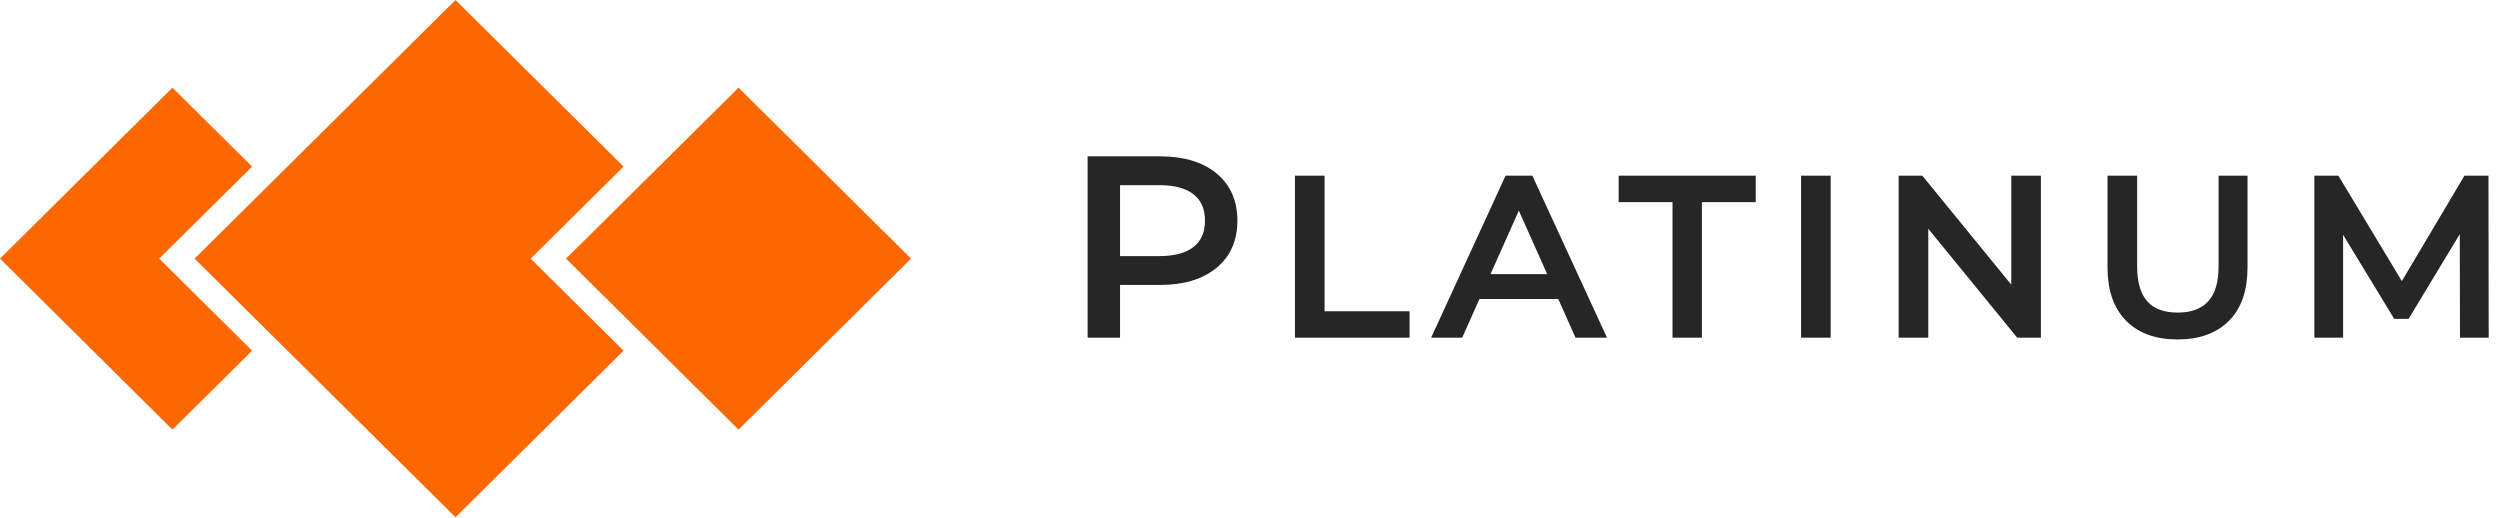
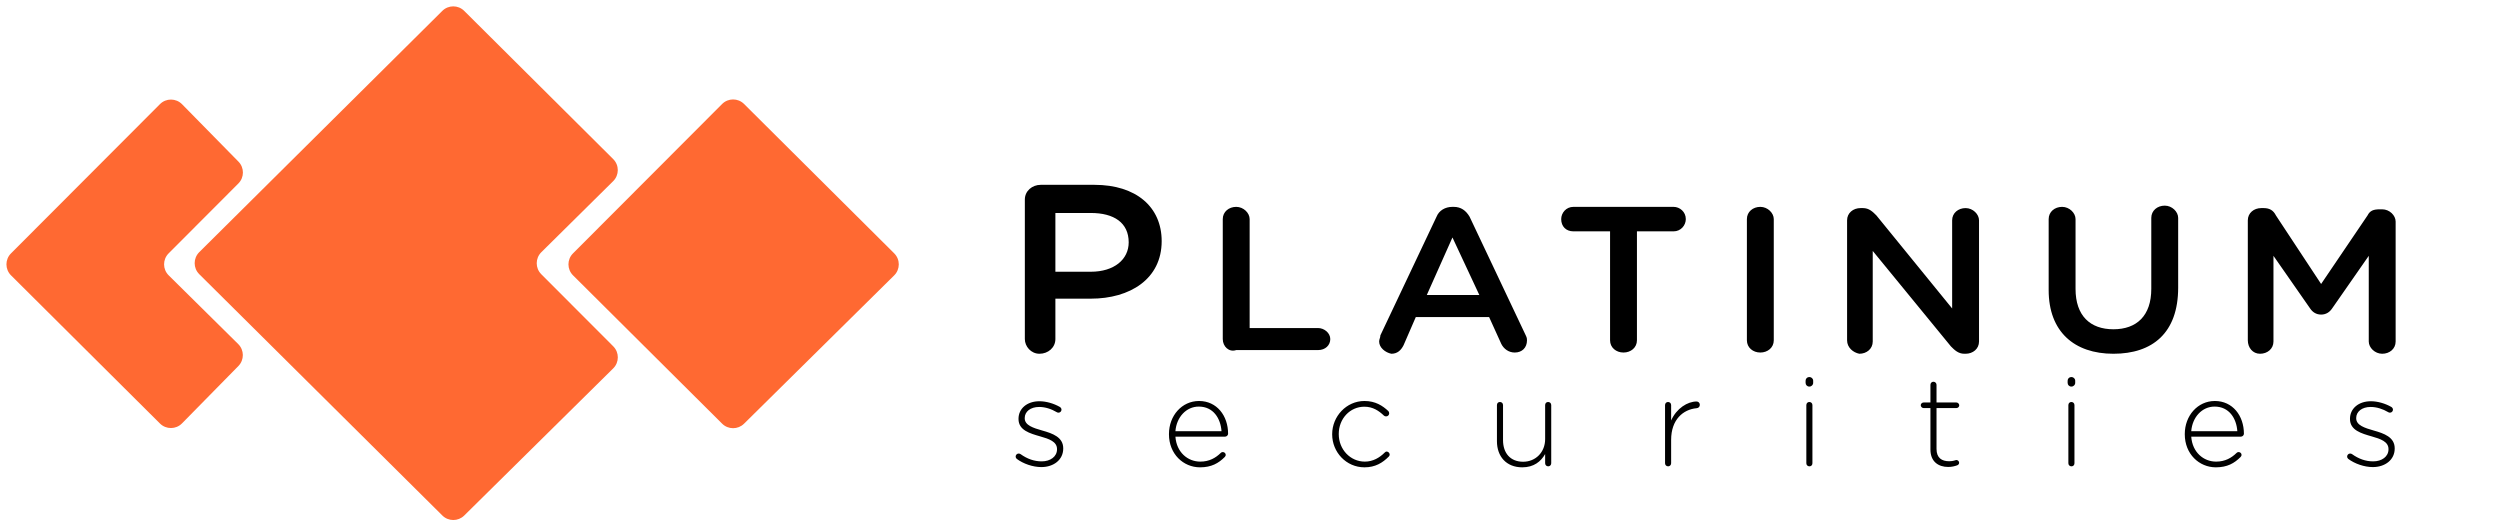
- <svg xmlns="http://www.w3.org/2000/svg" viewBox="0 0 174 36" fill="none">
-   <path d="M29.857 11.593L23.393 18L29.857 24.407L18.16 36L0 18L18.16 0L29.857 11.593Z" transform="translate(13.5433)" fill="#FD6700" />
-   <path d="M17.545 5.492L11.081 11.898L17.545 18.305L12.004 23.797L0 11.898L12.004 0L17.545 5.492Z" transform="translate(0 6.10181)" fill="#FD6700" />
-   <path d="M12.004 0L24.009 11.898L12.004 23.797L0 11.898L12.004 0Z" transform="translate(39.3987 6.10181)" fill="#FD6700" />
-   <path fill-rule="evenodd" clip-rule="evenodd" d="M8.555 1.125C7.641 0.375 6.388 0 4.796 0H0V12.122H1.757V8.451H4.796C6.388 8.451 7.641 8.075 8.555 7.325C9.468 6.575 9.925 5.542 9.925 4.225C9.925 2.909 9.468 1.876 8.555 1.125ZM7.29 6.243C6.704 6.71 5.855 6.944 4.743 6.944H1.757V1.507H4.743C5.855 1.507 6.704 1.74 7.29 2.208C7.875 2.676 8.168 3.348 8.168 4.225C8.168 5.103 7.875 5.775 7.29 6.243ZM14.43 1.347H15.991V10.783H21.909V12.122H14.43V1.347ZM32.667 9.428L33.87 12.122H35.509L30.544 1.347H28.998L24.048 12.122H25.657L26.859 9.428H32.667ZM32.121 8.197L29.763 2.917L27.405 8.197H32.121ZM36.961 2.686H40.709V12.122H42.255V2.686H46.002V1.347H36.961V2.686ZM49.656 1.347H51.217V12.122H49.656V1.347ZM65.848 12.122V1.347H64.287V9.382L57.728 1.347H56.448V12.122H58.01V4.087L64.568 12.122H65.848ZM75.607 12.245C74.15 12.245 73.015 11.835 72.203 11.014C71.391 10.193 70.985 9.013 70.985 7.473V1.347H72.547V7.412C72.547 9.721 73.572 10.875 75.623 10.875C76.622 10.875 77.387 10.59 77.918 10.021C78.449 9.451 78.714 8.582 78.714 7.412V1.347H80.229V7.473C80.229 9.023 79.823 10.206 79.011 11.021C78.199 11.837 77.064 12.245 75.607 12.245ZM91.549 10.813L95.5 4.271L95.516 12.122H97.014L96.999 1.347H95.719L91.222 8.92L86.662 1.347H85.382V12.122H86.881V4.318L90.831 10.813H91.549Z" transform="translate(75.9484 11.1309)" fill="#262626" stroke="#262626" stroke-width="0.5" />
+ <svg xmlns="http://www.w3.org/2000/svg" width="161" height="34" viewBox="0 0 161 34" fill="none">
+   <path d="M39.491 10.246C39.885 10.638 39.884 11.276 39.489 11.666L34.862 16.242C34.468 16.631 34.466 17.267 34.857 17.659L39.496 22.306C39.887 22.699 39.885 23.335 39.491 23.724L29.895 33.201C29.505 33.586 28.877 33.585 28.488 33.199L12.832 17.658C12.438 17.267 12.438 16.63 12.832 16.238L28.486 0.7C28.876 0.313 29.506 0.313 29.895 0.701L39.491 10.246Z" fill="#FF6932" />
+   <path d="M15.357 10.409C15.741 10.8 15.739 11.428 15.351 11.816L10.86 16.316C10.468 16.708 10.47 17.344 10.864 17.733L15.342 22.159C15.734 22.547 15.738 23.178 15.352 23.572L11.72 27.267C11.332 27.662 10.695 27.666 10.302 27.275L0.71 17.733C0.318 17.343 0.317 16.709 0.708 16.318L10.302 6.706C10.695 6.312 11.333 6.315 11.723 6.711L15.357 10.409Z" fill="#FF6932" />
+   <path d="M46.503 6.698C46.893 6.307 47.525 6.306 47.916 6.695L57.587 16.316C57.981 16.707 57.98 17.345 57.585 17.736L47.914 27.288C47.523 27.673 46.895 27.672 46.506 27.285L36.904 17.733C36.511 17.343 36.51 16.709 36.901 16.318L46.503 6.698Z" fill="#FF6932" />
+   <path d="M66 21.836V12.849C66 12.297 66.472 11.903 67.023 11.903H70.485C73.16 11.903 74.812 13.322 74.812 15.529C74.812 17.973 72.766 19.234 70.249 19.234H67.967V21.836C67.967 22.387 67.495 22.782 66.944 22.782C66.393 22.782 66 22.309 66 21.836ZM67.967 17.5H70.249C71.744 17.5 72.688 16.712 72.688 15.608C72.688 14.347 71.744 13.716 70.249 13.716H67.967V17.5ZM78.746 21.836V14.11C78.746 13.637 79.14 13.322 79.612 13.322C80.084 13.322 80.477 13.716 80.477 14.11V21.126H84.883C85.277 21.126 85.67 21.442 85.67 21.836C85.67 22.23 85.355 22.545 84.883 22.545H79.612C79.14 22.703 78.746 22.309 78.746 21.836ZM88.817 21.993C88.817 21.836 88.896 21.757 88.896 21.599L92.515 13.953C92.673 13.559 93.066 13.322 93.538 13.322H93.617C94.089 13.322 94.404 13.559 94.64 13.953L98.259 21.599C98.338 21.757 98.338 21.836 98.338 21.915C98.338 22.387 98.023 22.703 97.551 22.703C97.157 22.703 96.843 22.466 96.685 22.151L95.898 20.417H91.178L90.391 22.23C90.234 22.545 89.998 22.782 89.604 22.782C89.211 22.703 88.817 22.387 88.817 21.993ZM91.886 18.998H95.269L93.538 15.293L91.886 18.998ZM103.688 21.915V14.899H101.327C100.855 14.899 100.541 14.583 100.541 14.11C100.541 13.716 100.855 13.322 101.327 13.322H107.779C108.173 13.322 108.566 13.637 108.566 14.11C108.566 14.505 108.251 14.899 107.779 14.899H105.419V21.915C105.419 22.387 105.025 22.703 104.553 22.703C104.081 22.703 103.688 22.387 103.688 21.915ZM112.5 21.915V14.11C112.5 13.637 112.893 13.322 113.365 13.322C113.838 13.322 114.231 13.716 114.231 14.11V21.915C114.231 22.387 113.838 22.703 113.365 22.703C112.893 22.703 112.5 22.387 112.5 21.915ZM118.952 21.915V14.189C118.952 13.716 119.345 13.401 119.817 13.401H119.975C120.368 13.401 120.604 13.637 120.84 13.874L125.718 19.865V14.189C125.718 13.716 126.112 13.401 126.584 13.401C127.056 13.401 127.449 13.795 127.449 14.189V21.993C127.449 22.466 127.056 22.782 126.584 22.782H126.505C126.112 22.782 125.876 22.545 125.64 22.309L120.604 16.16V21.993C120.604 22.466 120.211 22.782 119.739 22.782C119.345 22.703 118.952 22.387 118.952 21.915ZM136.104 22.782C133.586 22.782 131.934 21.363 131.934 18.683V14.11C131.934 13.637 132.327 13.322 132.799 13.322C133.272 13.322 133.665 13.716 133.665 14.11V18.604C133.665 20.338 134.609 21.205 136.104 21.205C137.599 21.205 138.543 20.338 138.543 18.604V14.032C138.543 13.559 138.937 13.243 139.409 13.243C139.881 13.243 140.274 13.637 140.274 14.032V18.525C140.274 21.442 138.622 22.782 136.104 22.782ZM144.759 21.915V14.189C144.759 13.716 145.152 13.401 145.624 13.401H145.782C146.175 13.401 146.411 13.559 146.569 13.874L149.48 18.288L152.47 13.874C152.627 13.559 152.863 13.48 153.256 13.48H153.414C153.886 13.48 154.279 13.874 154.279 14.268V21.993C154.279 22.466 153.886 22.782 153.414 22.782C152.942 22.782 152.548 22.387 152.548 21.993V16.475L150.188 19.865C150.03 20.101 149.794 20.259 149.48 20.259C149.165 20.259 148.929 20.101 148.772 19.865L146.411 16.475V21.993C146.411 22.466 146.018 22.782 145.546 22.782C145.074 22.782 144.759 22.387 144.759 21.915Z" fill="black" />
+   <path d="M67.064 30.08C67.848 30.08 68.472 29.616 68.472 28.888V28.872C68.472 28.152 67.784 27.912 67.128 27.728C66.544 27.56 65.992 27.392 65.992 26.936V26.92C65.992 26.512 66.36 26.208 66.92 26.208C67.312 26.208 67.704 26.336 68.056 26.544C68.08 26.56 68.12 26.576 68.168 26.576C68.272 26.576 68.36 26.488 68.36 26.384C68.36 26.296 68.304 26.24 68.256 26.208C67.864 25.984 67.376 25.84 66.936 25.84C66.144 25.84 65.592 26.312 65.592 26.968V26.984C65.592 27.712 66.328 27.912 66.992 28.104C67.56 28.264 68.072 28.44 68.072 28.92V28.936C68.072 29.408 67.64 29.712 67.088 29.712C66.6 29.712 66.152 29.552 65.728 29.248C65.696 29.224 65.648 29.208 65.6 29.208C65.496 29.208 65.408 29.296 65.408 29.4C65.408 29.464 65.448 29.528 65.48 29.552C65.896 29.864 66.512 30.08 67.064 30.08ZM75.697 27.768C75.769 26.864 76.393 26.184 77.201 26.184C78.137 26.184 78.609 26.944 78.665 27.768H75.697ZM78.873 29.432C78.921 29.384 78.937 29.336 78.937 29.296C78.937 29.192 78.849 29.112 78.745 29.112C78.689 29.112 78.649 29.136 78.617 29.168C78.289 29.488 77.881 29.728 77.297 29.728C76.497 29.728 75.769 29.136 75.697 28.12H78.897C78.993 28.12 79.089 28.032 79.089 27.936C79.089 26.768 78.361 25.824 77.217 25.824C76.113 25.824 75.281 26.768 75.281 27.952V27.968C75.281 29.24 76.209 30.096 77.281 30.096C78.017 30.096 78.473 29.832 78.873 29.432ZM87.872 30.096C88.568 30.096 89.04 29.808 89.448 29.392C89.48 29.36 89.496 29.312 89.496 29.272C89.496 29.176 89.4 29.08 89.304 29.08C89.248 29.08 89.208 29.112 89.176 29.144C88.848 29.472 88.424 29.728 87.896 29.728C86.96 29.728 86.216 28.944 86.216 27.96V27.944C86.216 26.968 86.936 26.192 87.864 26.192C88.416 26.192 88.8 26.456 89.128 26.768C89.16 26.8 89.216 26.816 89.264 26.816C89.376 26.816 89.464 26.728 89.464 26.616C89.464 26.56 89.44 26.504 89.408 26.472C89.04 26.128 88.576 25.824 87.872 25.824C86.704 25.824 85.792 26.816 85.792 27.96V27.976C85.792 29.12 86.696 30.096 87.872 30.096ZM99.899 26.088C99.899 25.968 99.811 25.888 99.699 25.888C99.587 25.888 99.507 25.968 99.507 26.088V28.28C99.507 29.128 98.891 29.736 98.091 29.736C97.267 29.736 96.795 29.184 96.795 28.344V26.088C96.795 25.968 96.707 25.888 96.595 25.888C96.483 25.888 96.403 25.968 96.403 26.088V28.416C96.403 29.392 97.003 30.096 98.035 30.096C98.779 30.096 99.235 29.72 99.507 29.24V29.832C99.507 29.952 99.595 30.032 99.707 30.032C99.819 30.032 99.899 29.944 99.899 29.832V26.088ZM107.229 29.832C107.229 29.952 107.317 30.032 107.429 30.032C107.541 30.032 107.621 29.944 107.621 29.832V28.328C107.621 27.016 108.397 26.368 109.261 26.288C109.389 26.28 109.469 26.184 109.469 26.072C109.469 25.952 109.381 25.856 109.261 25.856C108.685 25.856 107.973 26.288 107.621 27.08V26.088C107.621 25.968 107.533 25.888 107.421 25.888C107.309 25.888 107.229 25.976 107.229 26.088V29.832ZM116.28 24.656C116.28 24.792 116.384 24.896 116.52 24.896C116.656 24.896 116.768 24.792 116.768 24.656V24.52C116.768 24.384 116.656 24.28 116.52 24.28C116.384 24.28 116.28 24.384 116.28 24.52V24.656ZM116.328 29.832C116.328 29.952 116.416 30.032 116.528 30.032C116.64 30.032 116.72 29.952 116.72 29.832V26.088C116.72 25.968 116.632 25.888 116.52 25.888C116.408 25.888 116.328 25.976 116.328 26.088V29.832ZM125.464 30.072C125.696 30.072 125.88 30.024 126.04 29.968C126.12 29.936 126.168 29.88 126.168 29.8C126.168 29.704 126.08 29.624 125.992 29.624C125.936 29.624 125.808 29.704 125.528 29.704C125.056 29.704 124.712 29.496 124.712 28.912V26.28H125.992C126.088 26.28 126.176 26.2 126.176 26.104C126.176 26.008 126.088 25.92 125.992 25.92H124.712V24.784C124.712 24.672 124.624 24.584 124.512 24.584C124.4 24.584 124.32 24.672 124.32 24.784V25.92H123.88C123.784 25.92 123.696 26 123.696 26.096C123.696 26.192 123.784 26.28 123.88 26.28H124.32V28.952C124.32 29.728 124.832 30.072 125.464 30.072ZM133.155 24.656C133.155 24.792 133.259 24.896 133.395 24.896C133.531 24.896 133.643 24.792 133.643 24.656V24.52C133.643 24.384 133.531 24.28 133.395 24.28C133.259 24.28 133.155 24.384 133.155 24.52V24.656ZM133.203 29.832C133.203 29.952 133.291 30.032 133.403 30.032C133.515 30.032 133.595 29.952 133.595 29.832V26.088C133.595 25.968 133.507 25.888 133.395 25.888C133.283 25.888 133.203 25.976 133.203 26.088V29.832ZM141.116 27.768C141.188 26.864 141.812 26.184 142.62 26.184C143.556 26.184 144.028 26.944 144.084 27.768H141.116ZM144.292 29.432C144.34 29.384 144.356 29.336 144.356 29.296C144.356 29.192 144.268 29.112 144.164 29.112C144.108 29.112 144.068 29.136 144.036 29.168C143.708 29.488 143.3 29.728 142.716 29.728C141.916 29.728 141.188 29.136 141.116 28.12H144.316C144.412 28.12 144.508 28.032 144.508 27.936C144.508 26.768 143.78 25.824 142.636 25.824C141.532 25.824 140.7 26.768 140.7 27.952V27.968C140.7 29.24 141.628 30.096 142.7 30.096C143.436 30.096 143.892 29.832 144.292 29.432ZM152.811 30.08C153.595 30.08 154.219 29.616 154.219 28.888V28.872C154.219 28.152 153.531 27.912 152.875 27.728C152.291 27.56 151.739 27.392 151.739 26.936V26.92C151.739 26.512 152.107 26.208 152.667 26.208C153.059 26.208 153.451 26.336 153.803 26.544C153.827 26.56 153.867 26.576 153.915 26.576C154.019 26.576 154.107 26.488 154.107 26.384C154.107 26.296 154.051 26.24 154.003 26.208C153.611 25.984 153.123 25.84 152.683 25.84C151.891 25.84 151.339 26.312 151.339 26.968V26.984C151.339 27.712 152.075 27.912 152.739 28.104C153.307 28.264 153.819 28.44 153.819 28.92V28.936C153.819 29.408 153.387 29.712 152.835 29.712C152.347 29.712 151.899 29.552 151.475 29.248C151.443 29.224 151.395 29.208 151.347 29.208C151.243 29.208 151.155 29.296 151.155 29.4C151.155 29.464 151.195 29.528 151.227 29.552C151.643 29.864 152.259 30.08 152.811 30.08Z" fill="black" />
</svg>
